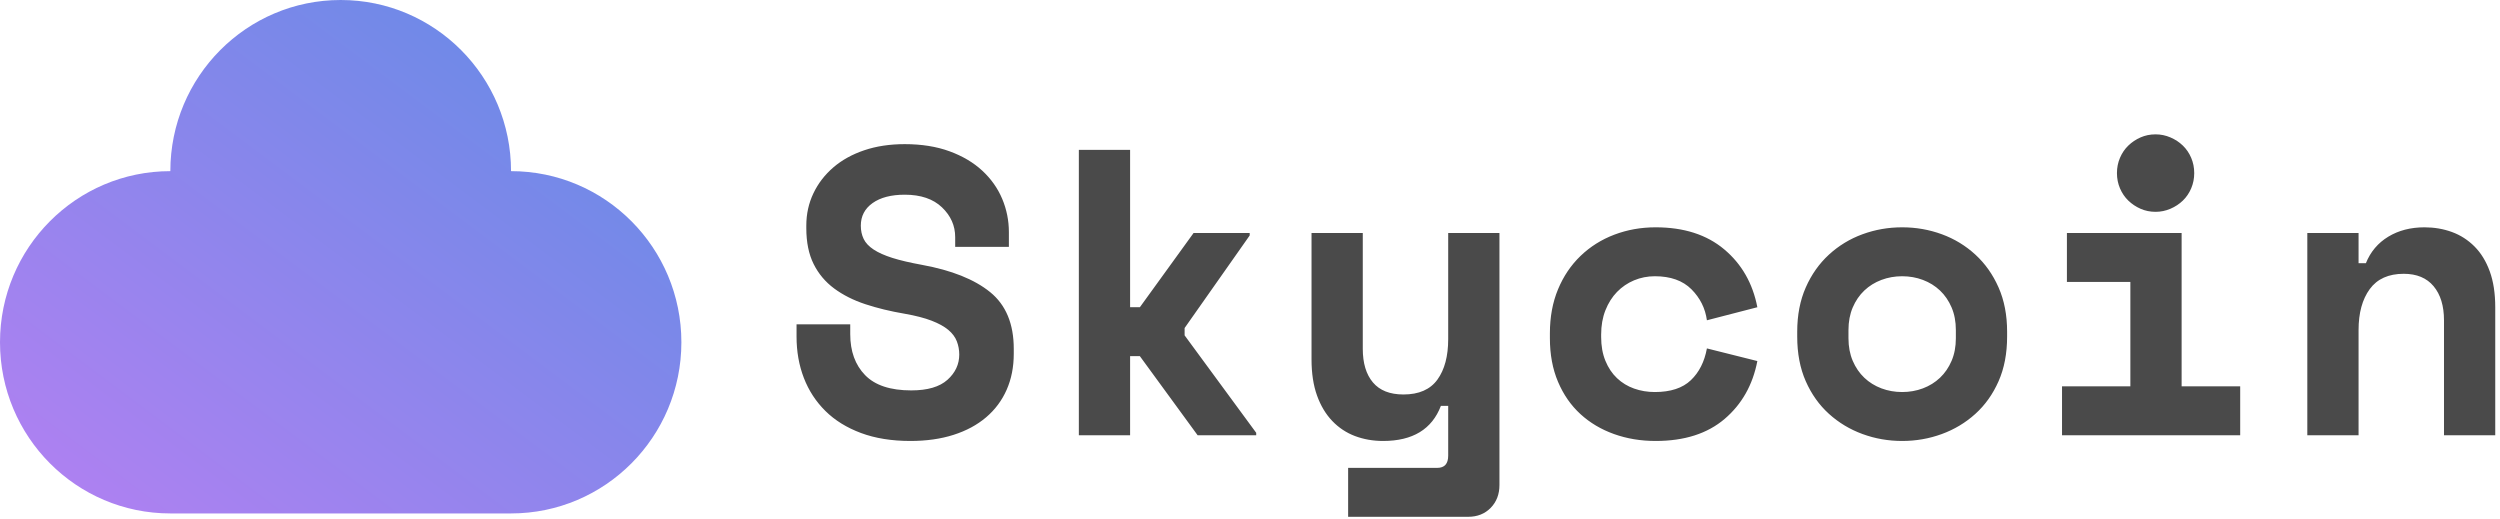
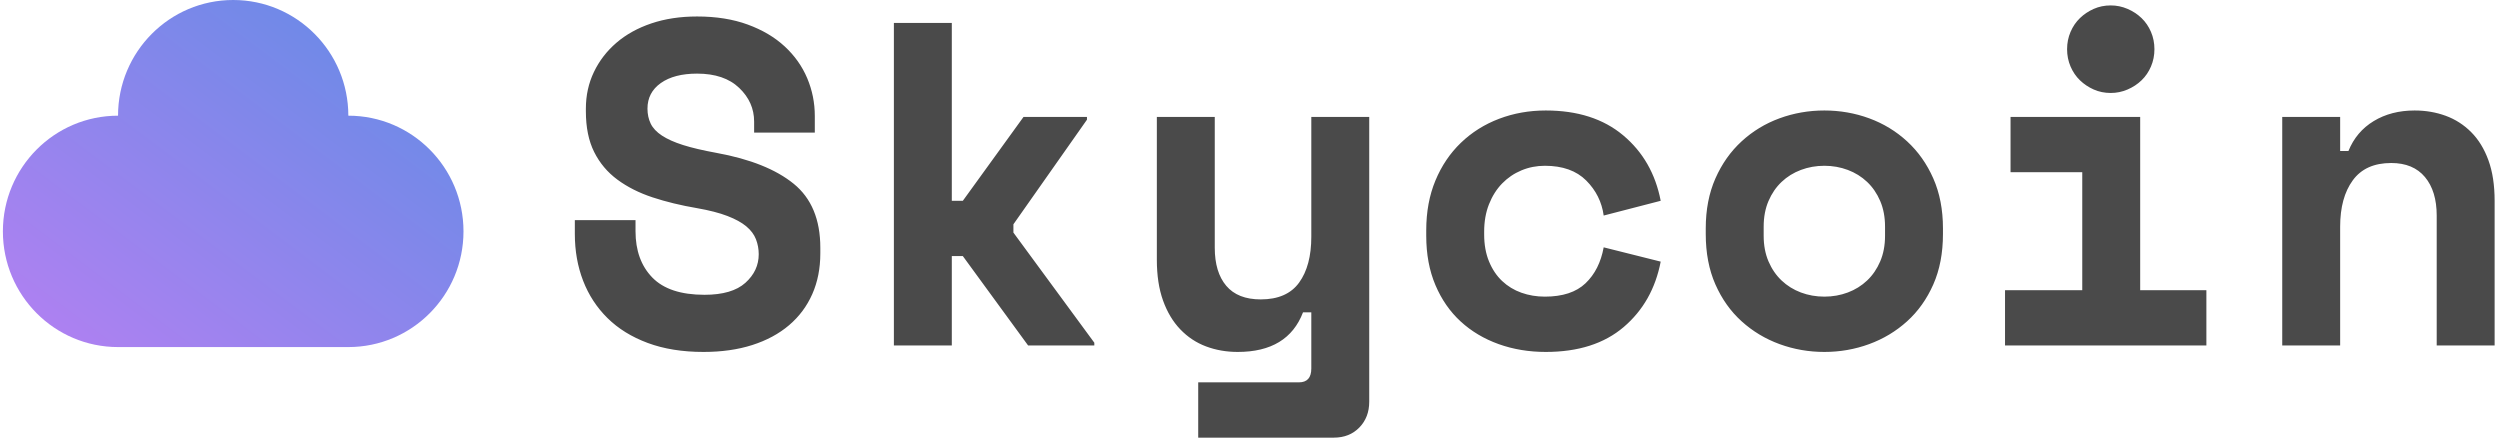
- <svg xmlns="http://www.w3.org/2000/svg" width="521px" height="108px" viewBox="0 0 521 108" version="1.1">
+ <svg xmlns="http://www.w3.org/2000/svg" width="461px" height="81px" viewBox="0 0 461 81" version="1.1">
  <defs>
    <linearGradient x1="0%" y1="100%" x2="100%" y2="0%" id="linearGradient-1">
      <stop stop-color="#B480F2" offset="0%" />
      <stop stop-color="#5F8CE5" offset="100%" />
    </linearGradient>
  </defs>
  <g id="Logos" stroke="none" stroke-width="1" fill="none" fill-rule="evenodd">
-     <g id="Option-3" transform="translate(-240, -107)">
+     <g id="Option-3" transform="translate(-270, -126)">
      <g id="Logo">
-         <g transform="translate(240, 105)">
-           <path d="M199.061,51.412 C199.061,49.033 198.143,46.965 196.306,45.209 C194.469,43.453 191.884,42.575 188.549,42.575 C185.724,42.575 183.491,43.156 181.852,44.317 C180.213,45.479 179.394,47.05 179.394,49.033 C179.394,50.053 179.592,50.973 179.987,51.795 C180.383,52.616 181.075,53.352 182.064,54.004 C183.053,54.655 184.353,55.236 185.964,55.746 C187.575,56.255 189.623,56.737 192.11,57.19 C198.327,58.323 203.074,60.221 206.352,62.883 C209.629,65.545 211.268,69.482 211.268,74.694 L211.268,75.713 C211.268,78.489 210.774,80.996 209.785,83.233 C208.796,85.471 207.369,87.382 205.504,88.968 C203.639,90.555 201.378,91.772 198.722,92.622 C196.066,93.472 193.071,93.897 189.736,93.897 C185.837,93.897 182.403,93.344 179.436,92.24 C176.469,91.135 173.997,89.606 172.019,87.651 C170.041,85.697 168.543,83.403 167.526,80.769 C166.509,78.135 166,75.26 166,72.145 L166,69.596 L177.19,69.596 L177.19,71.635 C177.19,75.203 178.221,78.05 180.284,80.174 C182.347,82.298 185.554,83.36 189.906,83.36 C193.297,83.36 195.812,82.624 197.451,81.151 C199.089,79.679 199.909,77.922 199.909,75.883 C199.909,74.92 199.739,74 199.4,73.122 C199.061,72.244 198.468,71.451 197.62,70.743 C196.772,70.035 195.614,69.397 194.144,68.831 C192.675,68.264 190.81,67.783 188.549,67.386 C185.554,66.877 182.813,66.211 180.327,65.39 C177.84,64.568 175.678,63.478 173.841,62.118 C172.005,60.759 170.578,59.059 169.56,57.02 C168.543,54.981 168.035,52.488 168.035,49.543 L168.035,49.033 C168.035,46.597 168.529,44.346 169.518,42.278 C170.507,40.21 171.892,38.412 173.672,36.882 C175.452,35.353 177.6,34.163 180.115,33.314 C182.63,32.464 185.441,32.039 188.549,32.039 C192.053,32.039 195.162,32.535 197.874,33.526 C200.587,34.518 202.862,35.863 204.699,37.562 C206.535,39.262 207.92,41.216 208.852,43.425 C209.785,45.634 210.251,47.957 210.251,50.393 L210.251,53.451 L199.061,53.451 L199.061,51.412 Z M235.513,66.027 L237.548,66.027 L248.738,50.562 L260.436,50.562 L260.436,51.072 L246.873,70.36 L246.873,71.89 L261.793,92.197 L261.793,92.707 L249.585,92.707 L237.548,76.223 L235.513,76.223 L235.513,92.707 L224.832,92.707 L224.832,33.229 L235.513,33.229 L235.513,66.027 Z M301.805,50.562 L312.486,50.562 L312.486,103.073 C312.486,104.999 311.879,106.585 310.664,107.832 C309.449,109.078 307.881,109.701 305.959,109.701 L280.951,109.701 L280.951,99.505 L299.516,99.505 C301.042,99.505 301.805,98.655 301.805,96.956 L301.805,86.589 L300.279,86.589 C298.414,91.461 294.402,93.897 288.242,93.897 C286.151,93.897 284.201,93.557 282.392,92.877 C280.584,92.197 279.001,91.149 277.645,89.733 C276.289,88.317 275.229,86.547 274.466,84.423 C273.703,82.298 273.322,79.792 273.322,76.903 L273.322,50.562 L284.003,50.562 L284.003,74.694 C284.003,77.696 284.709,80.033 286.122,81.704 C287.535,83.375 289.654,84.21 292.48,84.21 C295.702,84.21 298.061,83.176 299.559,81.109 C301.056,79.041 301.805,76.223 301.805,72.654 L301.805,50.562 Z M366.232,77.243 C365.271,82.228 362.997,86.249 359.408,89.308 C355.819,92.367 351.03,93.897 345.039,93.897 C341.931,93.897 339.034,93.415 336.35,92.452 C333.665,91.489 331.334,90.101 329.356,88.289 C327.378,86.476 325.824,84.239 324.694,81.576 C323.563,78.914 322.998,75.883 322.998,72.484 L322.998,71.465 C322.998,68.066 323.563,65.007 324.694,62.288 C325.824,59.569 327.392,57.247 329.399,55.321 C331.405,53.395 333.75,51.922 336.435,50.902 C339.119,49.883 341.987,49.373 345.039,49.373 C350.917,49.373 355.678,50.902 359.323,53.961 C362.968,57.02 365.271,61.042 366.232,66.027 L355.72,68.746 C355.381,66.253 354.307,64.101 352.499,62.288 C350.69,60.476 348.147,59.569 344.869,59.569 C343.344,59.569 341.902,59.852 340.546,60.419 C339.19,60.985 338.003,61.793 336.986,62.84 C335.968,63.888 335.163,65.163 334.57,66.664 C333.976,68.165 333.68,69.85 333.68,71.72 L333.68,72.23 C333.68,74.099 333.976,75.756 334.57,77.2 C335.163,78.645 335.968,79.848 336.986,80.811 C338.003,81.774 339.19,82.497 340.546,82.978 C341.902,83.46 343.344,83.7 344.869,83.7 C348.147,83.7 350.648,82.879 352.372,81.236 C354.096,79.594 355.212,77.384 355.72,74.609 L366.232,77.243 Z M418.282,72.145 C418.282,75.657 417.689,78.758 416.502,81.449 C415.315,84.139 413.705,86.405 411.67,88.246 C409.635,90.087 407.304,91.489 404.676,92.452 C402.048,93.415 399.293,93.897 396.411,93.897 C393.529,93.897 390.774,93.415 388.146,92.452 C385.518,91.489 383.187,90.087 381.152,88.246 C379.117,86.405 377.507,84.139 376.32,81.449 C375.133,78.758 374.54,75.657 374.54,72.145 L374.54,71.125 C374.54,67.67 375.133,64.597 376.32,61.906 C377.507,59.215 379.117,56.935 381.152,55.066 C383.187,53.197 385.518,51.78 388.146,50.817 C390.774,49.854 393.529,49.373 396.411,49.373 C399.293,49.373 402.048,49.854 404.676,50.817 C407.304,51.78 409.635,53.197 411.67,55.066 C413.705,56.935 415.315,59.215 416.502,61.906 C417.689,64.597 418.282,67.67 418.282,71.125 L418.282,72.145 Z M396.411,83.7 C397.937,83.7 399.378,83.445 400.734,82.936 C402.091,82.426 403.278,81.689 404.295,80.726 C405.312,79.763 406.117,78.588 406.711,77.2 C407.304,75.812 407.601,74.241 407.601,72.484 L407.601,70.785 C407.601,69.029 407.304,67.457 406.711,66.069 C406.117,64.681 405.312,63.506 404.295,62.543 C403.278,61.58 402.091,60.844 400.734,60.334 C399.378,59.824 397.937,59.569 396.411,59.569 C394.885,59.569 393.444,59.824 392.088,60.334 C390.731,60.844 389.544,61.58 388.527,62.543 C387.51,63.506 386.705,64.681 386.111,66.069 C385.518,67.457 385.221,69.029 385.221,70.785 L385.221,72.484 C385.221,74.241 385.518,75.812 386.111,77.2 C386.705,78.588 387.51,79.763 388.527,80.726 C389.544,81.689 390.731,82.426 392.088,82.936 C393.444,83.445 394.885,83.7 396.411,83.7 Z M429.726,82.511 L443.968,82.511 L443.968,60.759 L430.744,60.759 L430.744,50.562 L454.65,50.562 L454.65,82.511 L466.857,82.511 L466.857,92.707 L429.726,92.707 L429.726,82.511 Z M457.277,38.072 C457.277,39.205 457.066,40.267 456.642,41.258 C456.218,42.25 455.639,43.099 454.904,43.807 C454.169,44.516 453.307,45.082 452.318,45.507 C451.329,45.932 450.298,46.144 449.224,46.144 C448.094,46.144 447.048,45.932 446.088,45.507 C445.127,45.082 444.279,44.516 443.544,43.807 C442.81,43.099 442.23,42.25 441.807,41.258 C441.383,40.267 441.171,39.205 441.171,38.072 C441.171,36.939 441.383,35.877 441.807,34.886 C442.23,33.894 442.81,33.045 443.544,32.337 C444.279,31.629 445.127,31.062 446.088,30.637 C447.048,30.212 448.094,30 449.224,30 C450.298,30 451.329,30.212 452.318,30.637 C453.307,31.062 454.169,31.629 454.904,32.337 C455.639,33.045 456.218,33.894 456.642,34.886 C457.066,35.877 457.277,36.939 457.277,38.072 Z M491.525,92.707 L480.844,92.707 L480.844,50.562 L491.525,50.562 L491.525,56.85 L493.051,56.85 C494.012,54.471 495.566,52.63 497.714,51.327 C499.861,50.024 502.376,49.373 505.259,49.373 C507.293,49.373 509.2,49.699 510.981,50.35 C512.761,51.001 514.329,52.007 515.686,53.366 C517.042,54.726 518.102,56.454 518.865,58.55 C519.627,60.645 520.009,63.138 520.009,66.027 L520.009,92.707 L509.328,92.707 L509.328,68.746 C509.328,65.744 508.607,63.379 507.166,61.651 C505.725,59.923 503.648,59.059 500.935,59.059 C497.77,59.059 495.411,60.121 493.857,62.246 C492.303,64.37 491.525,67.216 491.525,70.785 L491.525,92.707 Z" id="Skycoin" fill="#4A4A4A" />
-           <path d="M35.5,109 C15.894,109 0,93.031 0,73.333 C0,53.635 15.894,37.667 35.5,37.667 C35.5,17.968 51.394,2 71,2 C90.606,2 106.5,17.968 106.5,37.667 C126.106,37.667 142,53.635 142,73.333 C142,93.031 126.106,109 106.5,109 L35.5,109 Z" id="Combined-Shape" fill="url(#linearGradient-1)" />
+         <g transform="translate(270, 126)">
+           <path d="M139.061,22.412 C139.061,20.033 138.143,17.965 136.306,16.209 C134.469,14.453 131.884,13.575 128.549,13.575 C125.724,13.575 123.491,14.156 121.852,15.317 C120.213,16.479 119.394,18.05 119.394,20.033 C119.394,21.053 119.592,21.973 119.987,22.795 C120.383,23.616 121.075,24.352 122.064,25.004 C123.053,25.655 124.353,26.236 125.964,26.746 C127.575,27.255 129.623,27.737 132.11,28.19 C138.327,29.323 143.074,31.221 146.352,33.883 C149.629,36.545 151.268,40.482 151.268,45.694 L151.268,46.713 C151.268,49.489 150.774,51.996 149.785,54.233 C148.796,56.471 147.369,58.382 145.504,59.968 C143.639,61.555 141.378,62.772 138.722,63.622 C136.066,64.472 133.071,64.897 129.736,64.897 C125.837,64.897 122.403,64.344 119.436,63.24 C116.469,62.135 113.997,60.606 112.019,58.651 C110.041,56.697 108.543,54.403 107.526,51.769 C106.509,49.135 106,46.26 106,43.145 L106,40.596 L117.19,40.596 L117.19,42.635 C117.19,46.203 118.221,49.05 120.284,51.174 C122.347,53.298 125.554,54.36 129.906,54.36 C133.297,54.36 135.812,53.624 137.451,52.151 C139.089,50.679 139.909,48.922 139.909,46.883 C139.909,45.92 139.739,45 139.4,44.122 C139.061,43.244 138.468,42.451 137.62,41.743 C136.772,41.035 135.614,40.397 134.144,39.831 C132.675,39.264 130.81,38.783 128.549,38.386 C125.554,37.877 122.813,37.211 120.327,36.39 C117.84,35.568 115.678,34.478 113.841,33.118 C112.005,31.759 110.578,30.059 109.56,28.02 C108.543,25.981 108.035,23.488 108.035,20.543 L108.035,20.033 C108.035,17.597 108.529,15.346 109.518,13.278 C110.507,11.21 111.892,9.412 113.672,7.882 C115.452,6.353 117.6,5.163 120.115,4.314 C122.63,3.464 125.441,3.039 128.549,3.039 C132.053,3.039 135.162,3.535 137.874,4.526 C140.587,5.518 142.862,6.863 144.699,8.562 C146.535,10.262 147.92,12.216 148.852,14.425 C149.785,16.634 150.251,18.957 150.251,21.393 L150.251,24.451 L139.061,24.451 L139.061,22.412 Z M175.513,37.027 L177.548,37.027 L188.738,21.562 L200.436,21.562 L200.436,22.072 L186.873,41.36 L186.873,42.89 L201.793,63.197 L201.793,63.707 L189.585,63.707 L177.548,47.223 L175.513,47.223 L175.513,63.707 L164.832,63.707 L164.832,4.229 L175.513,4.229 L175.513,37.027 Z M241.805,21.562 L252.486,21.562 L252.486,74.073 C252.486,75.999 251.879,77.585 250.664,78.832 C249.449,80.078 247.881,80.701 245.959,80.701 L220.951,80.701 L220.951,70.505 L239.516,70.505 C241.042,70.505 241.805,69.655 241.805,67.956 L241.805,57.589 L240.279,57.589 C238.414,62.461 234.402,64.897 228.242,64.897 C226.151,64.897 224.201,64.557 222.392,63.877 C220.584,63.197 219.001,62.149 217.645,60.733 C216.289,59.317 215.229,57.547 214.466,55.423 C213.703,53.298 213.322,50.792 213.322,47.903 L213.322,21.562 L224.003,21.562 L224.003,45.694 C224.003,48.696 224.709,51.033 226.122,52.704 C227.535,54.375 229.654,55.21 232.48,55.21 C235.702,55.21 238.061,54.176 239.559,52.109 C241.056,50.041 241.805,47.223 241.805,43.654 L241.805,21.562 Z M306.232,48.243 C305.271,53.228 302.997,57.249 299.408,60.308 C295.819,63.367 291.03,64.897 285.039,64.897 C281.931,64.897 279.034,64.415 276.35,63.452 C273.665,62.489 271.334,61.101 269.356,59.289 C267.378,57.476 265.824,55.239 264.694,52.576 C263.563,49.914 262.998,46.883 262.998,43.484 L262.998,42.465 C262.998,39.066 263.563,36.007 264.694,33.288 C265.824,30.569 267.392,28.247 269.399,26.321 C271.405,24.395 273.75,22.922 276.435,21.902 C279.119,20.883 281.987,20.373 285.039,20.373 C290.917,20.373 295.678,21.902 299.323,24.961 C302.968,28.02 305.271,32.042 306.232,37.027 L295.72,39.746 C295.381,37.253 294.307,35.101 292.499,33.288 C290.69,31.476 288.147,30.569 284.869,30.569 C283.344,30.569 281.902,30.852 280.546,31.419 C279.19,31.985 278.003,32.793 276.986,33.84 C275.968,34.888 275.163,36.163 274.57,37.664 C273.976,39.165 273.68,40.85 273.68,42.72 L273.68,43.23 C273.68,45.099 273.976,46.756 274.57,48.2 C275.163,49.645 275.968,50.848 276.986,51.811 C278.003,52.774 279.19,53.497 280.546,53.978 C281.902,54.46 283.344,54.7 284.869,54.7 C288.147,54.7 290.648,53.879 292.372,52.236 C294.096,50.594 295.212,48.384 295.72,45.609 L306.232,48.243 Z M358.282,43.145 C358.282,46.657 357.689,49.758 356.502,52.449 C355.315,55.139 353.705,57.405 351.67,59.246 C349.635,61.087 347.304,62.489 344.676,63.452 C342.048,64.415 339.293,64.897 336.411,64.897 C333.529,64.897 330.774,64.415 328.146,63.452 C325.518,62.489 323.187,61.087 321.152,59.246 C319.117,57.405 317.507,55.139 316.32,52.449 C315.133,49.758 314.54,46.657 314.54,43.145 L314.54,42.125 C314.54,38.67 315.133,35.597 316.32,32.906 C317.507,30.215 319.117,27.935 321.152,26.066 C323.187,24.197 325.518,22.78 328.146,21.817 C330.774,20.854 333.529,20.373 336.411,20.373 C339.293,20.373 342.048,20.854 344.676,21.817 C347.304,22.78 349.635,24.197 351.67,26.066 C353.705,27.935 355.315,30.215 356.502,32.906 C357.689,35.597 358.282,38.67 358.282,42.125 L358.282,43.145 Z M336.411,54.7 C337.937,54.7 339.378,54.445 340.734,53.936 C342.091,53.426 343.278,52.689 344.295,51.726 C345.312,50.763 346.117,49.588 346.711,48.2 C347.304,46.812 347.601,45.241 347.601,43.484 L347.601,41.785 C347.601,40.029 347.304,38.457 346.711,37.069 C346.117,35.681 345.312,34.506 344.295,33.543 C343.278,32.58 342.091,31.844 340.734,31.334 C339.378,30.824 337.937,30.569 336.411,30.569 C334.885,30.569 333.444,30.824 332.088,31.334 C330.731,31.844 329.544,32.58 328.527,33.543 C327.51,34.506 326.705,35.681 326.111,37.069 C325.518,38.457 325.221,40.029 325.221,41.785 L325.221,43.484 C325.221,45.241 325.518,46.812 326.111,48.2 C326.705,49.588 327.51,50.763 328.527,51.726 C329.544,52.689 330.731,53.426 332.088,53.936 C333.444,54.445 334.885,54.7 336.411,54.7 Z M369.726,53.511 L383.968,53.511 L383.968,31.759 L370.744,31.759 L370.744,21.562 L394.65,21.562 L394.65,53.511 L406.857,53.511 L406.857,63.707 L369.726,63.707 L369.726,53.511 Z M397.277,9.072 C397.277,10.205 397.066,11.267 396.642,12.258 C396.218,13.25 395.639,14.099 394.904,14.807 C394.169,15.516 393.307,16.082 392.318,16.507 C391.329,16.932 390.298,17.144 389.224,17.144 C388.094,17.144 387.048,16.932 386.088,16.507 C385.127,16.082 384.279,15.516 383.544,14.807 C382.81,14.099 382.23,13.25 381.807,12.258 C381.383,11.267 381.171,10.205 381.171,9.072 C381.171,7.939 381.383,6.877 381.807,5.886 C382.23,4.894 382.81,4.045 383.544,3.337 C384.279,2.629 385.127,2.062 386.088,1.637 C387.048,1.212 388.094,1 389.224,1 C390.298,1 391.329,1.212 392.318,1.637 C393.307,2.062 394.169,2.629 394.904,3.337 C395.639,4.045 396.218,4.894 396.642,5.886 C397.066,6.877 397.277,7.939 397.277,9.072 Z M431.525,63.707 L420.844,63.707 L420.844,21.562 L431.525,21.562 L431.525,27.85 L433.051,27.85 C434.012,25.471 435.566,23.63 437.714,22.327 C439.861,21.024 442.376,20.373 445.259,20.373 C447.293,20.373 449.2,20.699 450.981,21.35 C452.761,22.001 454.329,23.007 455.686,24.366 C457.042,25.726 458.102,27.454 458.865,29.55 C459.627,31.645 460.009,34.138 460.009,37.027 L460.009,63.707 L449.328,63.707 L449.328,39.746 C449.328,36.744 448.607,34.379 447.166,32.651 C445.725,30.923 443.648,30.059 440.935,30.059 C437.77,30.059 435.411,31.121 433.857,33.246 C432.303,35.37 431.525,38.216 431.525,41.785 L431.525,63.707 Z" id="Skycoin" fill="#4A4A4A" />
+           <path d="M21.766,64 C10.039,64 0.533,54.449 0.533,42.667 C0.533,30.885 10.039,21.333 21.766,21.333 C21.766,9.551 31.273,-7.10542736e-15 43,-7.10542736e-15 C54.727,-7.10542736e-15 64.234,9.551 64.234,21.333 C75.961,21.333 85.467,30.885 85.467,42.667 C85.467,54.449 75.961,64 64.234,64 L21.766,64 Z" id="Combined-Shape" fill="url(#linearGradient-1)" />
        </g>
      </g>
    </g>
  </g>
</svg>
